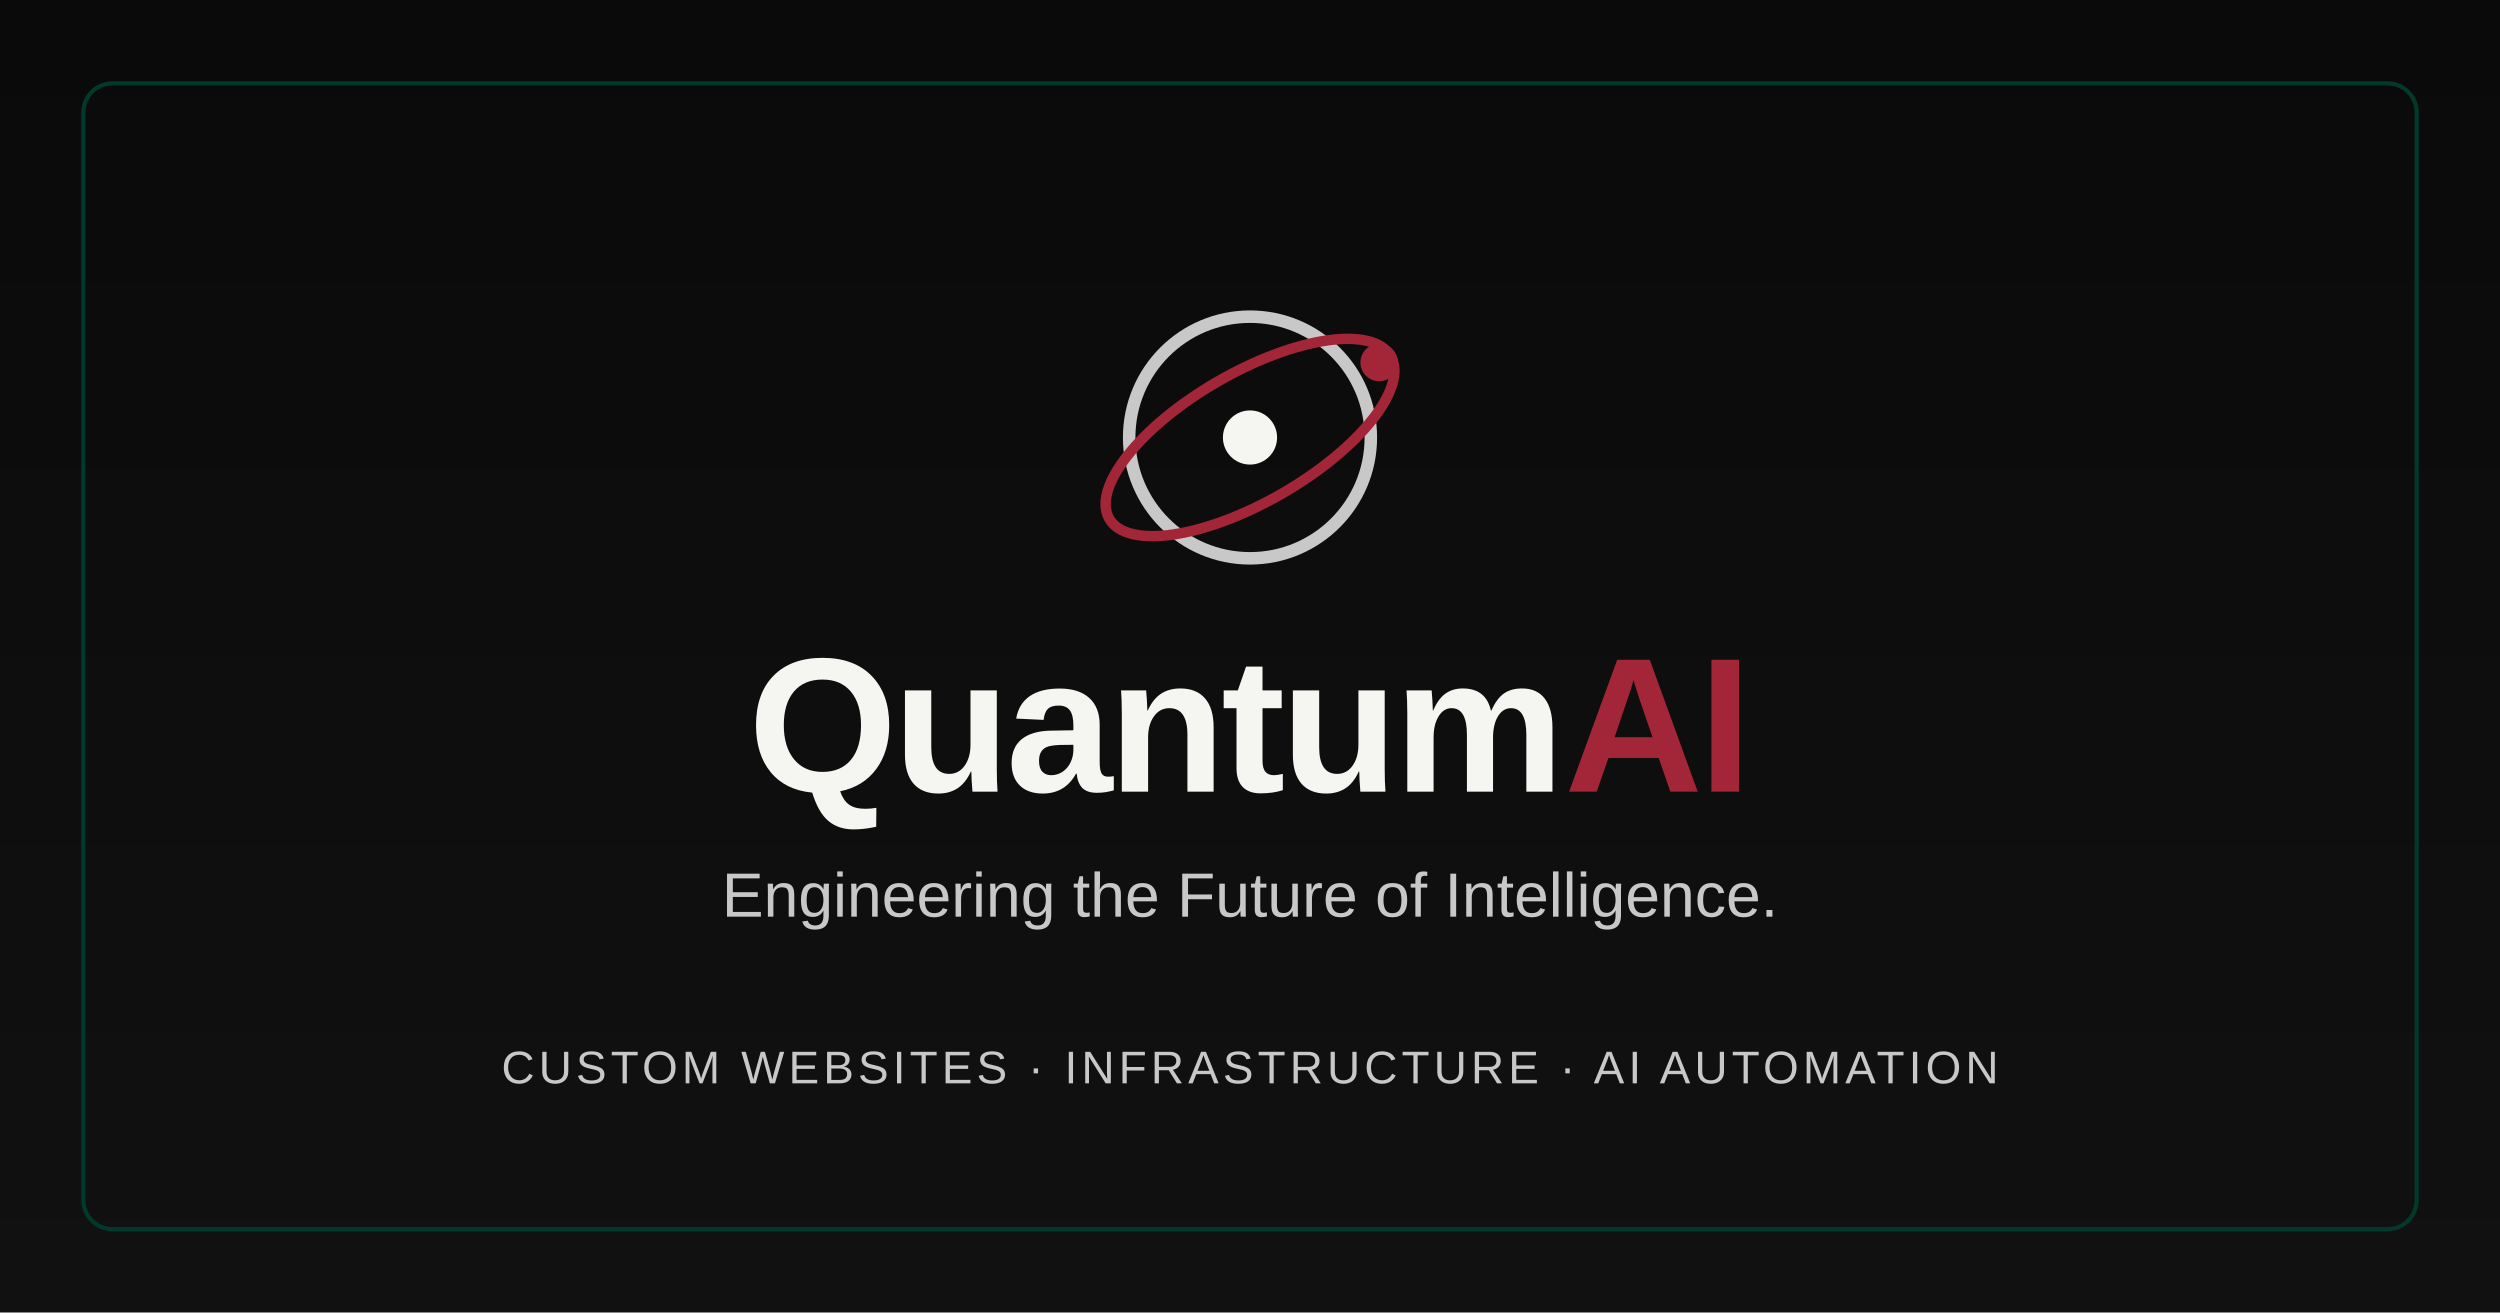
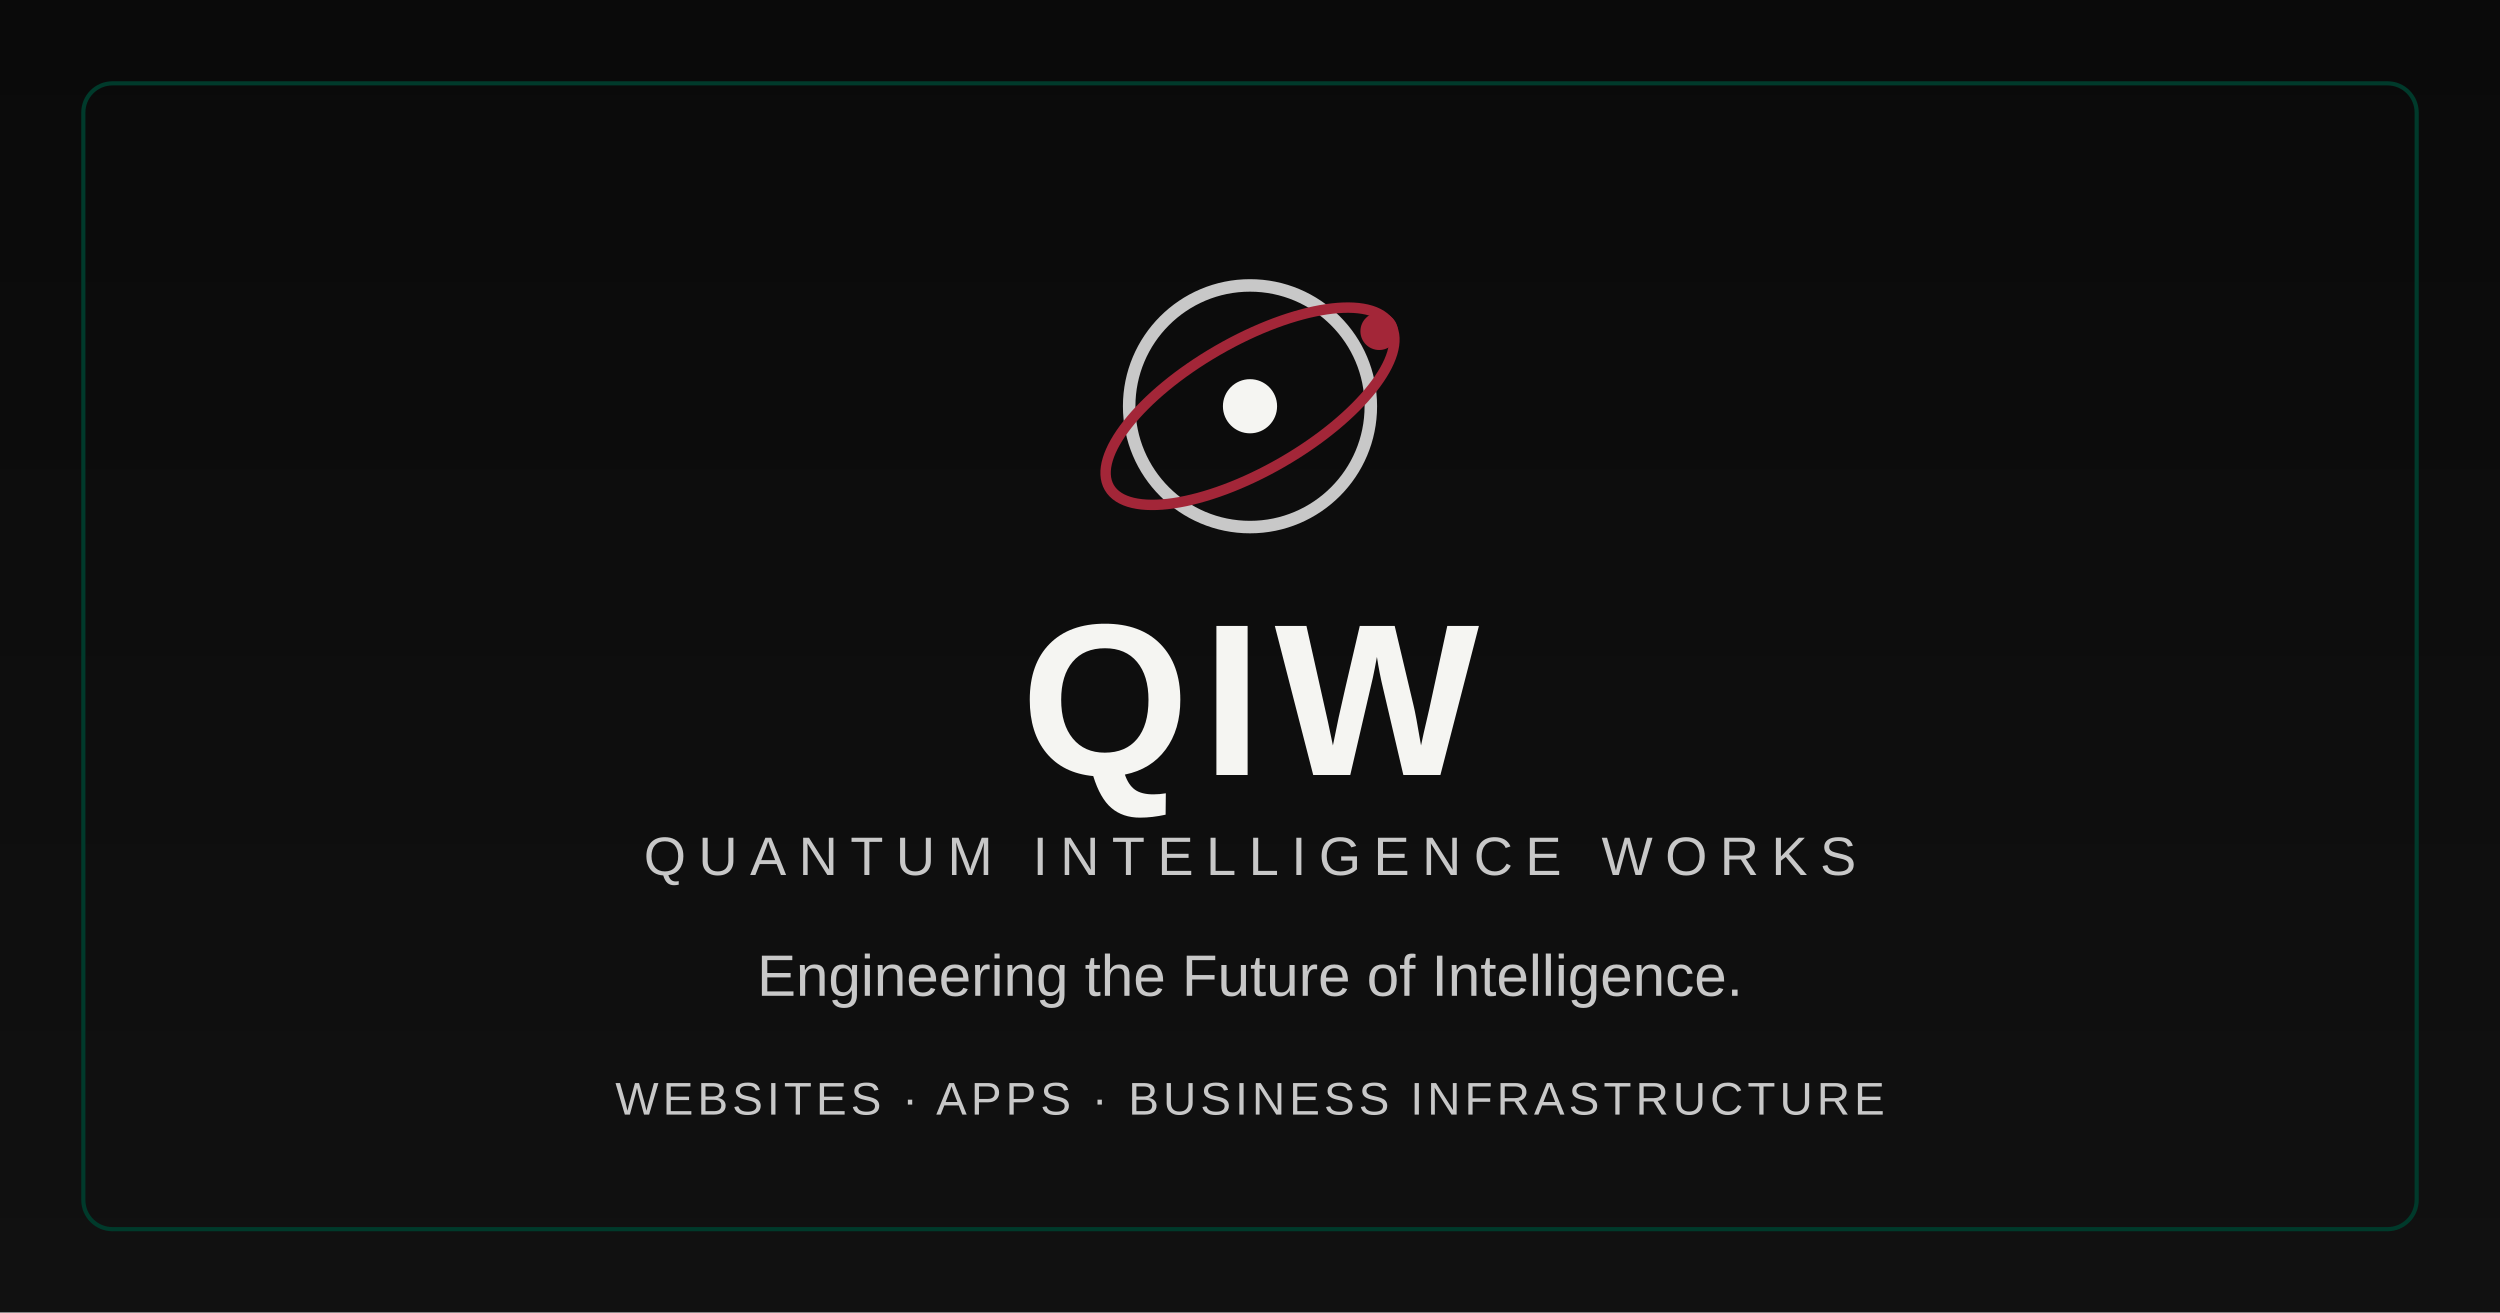
<svg xmlns="http://www.w3.org/2000/svg" width="1200" height="630" viewBox="0 0 1200 630">
  <defs>
    <linearGradient id="bg" x1="0" y1="0" x2="0" y2="1">
      <stop offset="0" stop-color="#0A0A0A" />
      <stop offset="1" stop-color="#111111" />
    </linearGradient>
  </defs>
  <rect width="1200" height="630" fill="url(#bg)" />
  <rect x="40" y="40" width="1120" height="550" fill="none" stroke="#003A2B" stroke-width="2" rx="14" />
-   <g transform="translate(600,210)">
+   <g transform="translate(600,195)">
    <circle cx="0" cy="0" r="58" fill="none" stroke="#C8C8C8" stroke-width="6" />
    <ellipse cx="0" cy="0" rx="78" ry="31" fill="none" stroke="#A32638" stroke-width="5" transform="rotate(-30)" />
    <circle cx="62" cy="-36" r="9" fill="#A32638" />
    <circle cx="0" cy="0" r="13" fill="#F5F5F2" />
  </g>
-   <text x="600" y="380" text-anchor="middle" font-family="Space Grotesk, Arial, sans-serif" font-size="92" font-weight="700" letter-spacing="-2" fill="#F5F5F2">Quantum<tspan fill="#A32638">AI</tspan>
-   </text>
-   <text x="600" y="440" text-anchor="middle" font-family="IBM Plex Sans, Arial, sans-serif" font-size="30" fill="#C8C8C8">Engineering the Future of Intelligence.</text>
-   <text x="600" y="520" text-anchor="middle" font-family="IBM Plex Sans, Arial, sans-serif" font-size="22" fill="#C8C8C8" letter-spacing="2">CUSTOM WEBSITES · INFRASTRUCTURE · AI AUTOMATION</text>
+   <text x="600" y="372" text-anchor="middle" font-family="Space Grotesk, Arial, sans-serif" font-size="104" font-weight="700" letter-spacing="6" fill="#F5F5F2">QIW</text>
+   <text x="600" y="420" text-anchor="middle" font-family="IBM Plex Sans, Arial, sans-serif" font-size="26" fill="#C8C8C8" letter-spacing="6">QUANTUM INTELLIGENCE WORKS</text>
+   <text x="600" y="478" text-anchor="middle" font-family="IBM Plex Sans, Arial, sans-serif" font-size="28" fill="#C8C8C8">Engineering the Future of Intelligence.</text>
+   <text x="600" y="535" text-anchor="middle" font-family="IBM Plex Sans, Arial, sans-serif" font-size="22" fill="#C8C8C8" letter-spacing="2">WEBSITES · APPS · BUSINESS INFRASTRUCTURE</text>
</svg>
